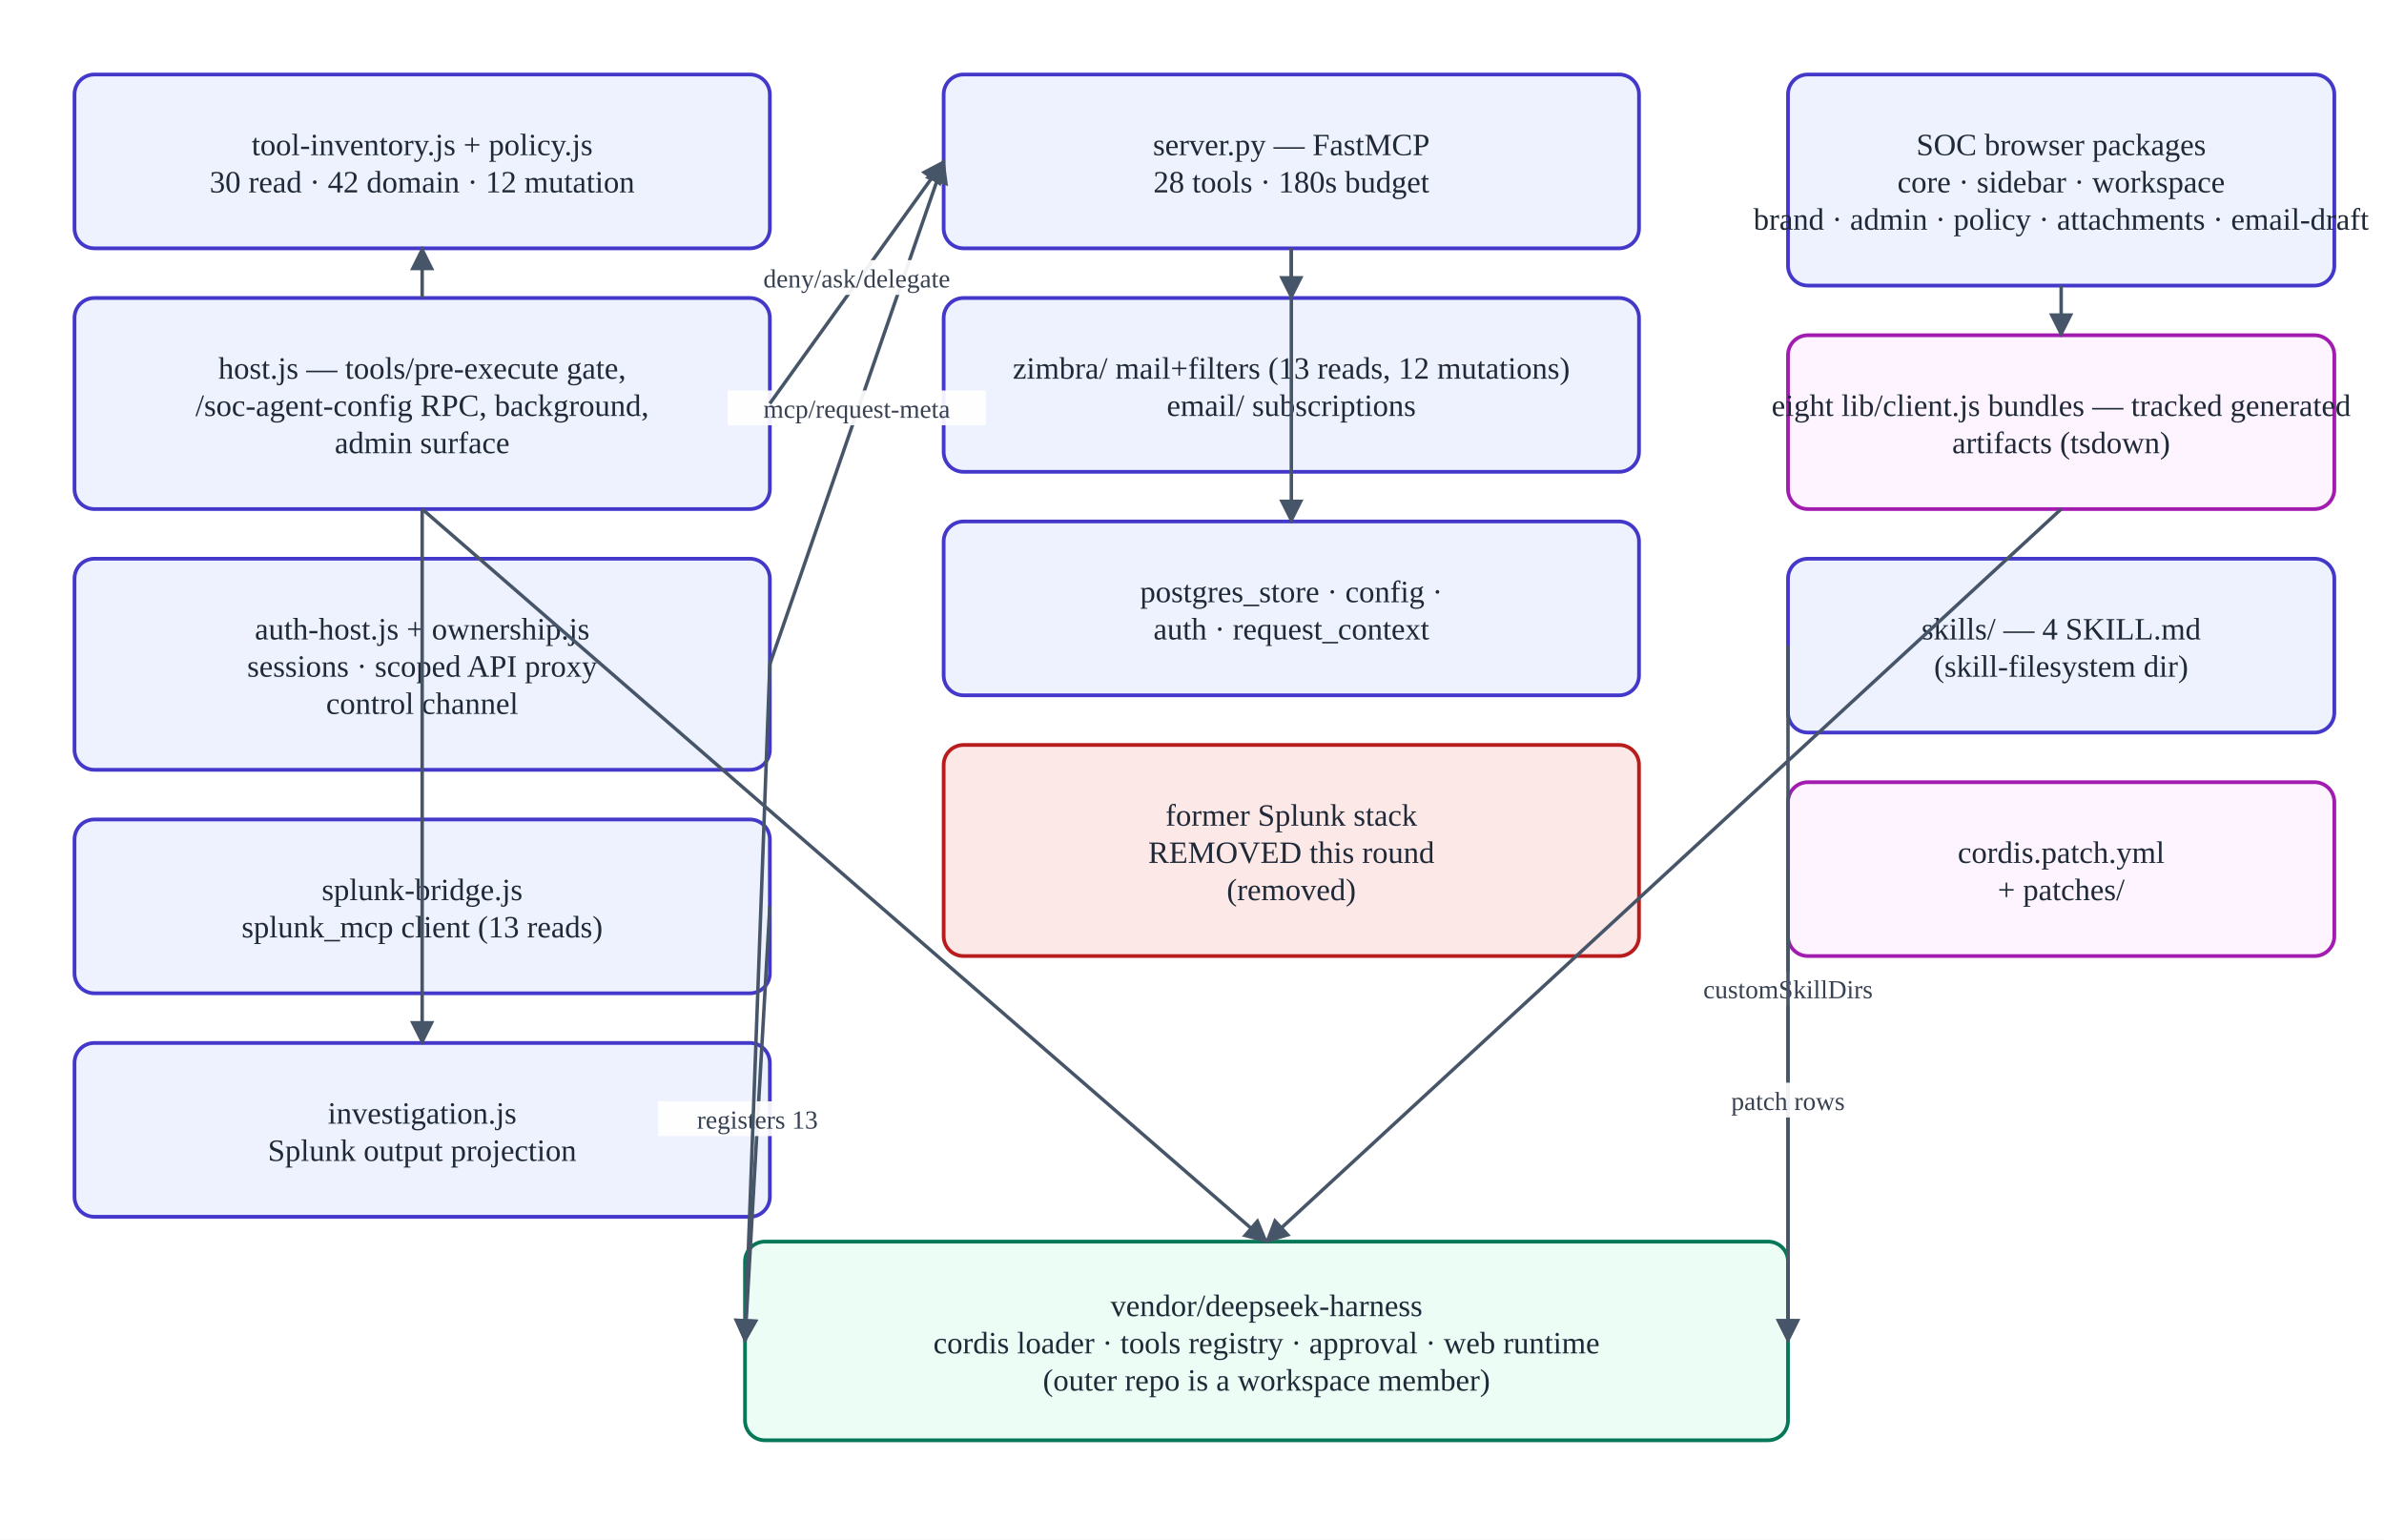
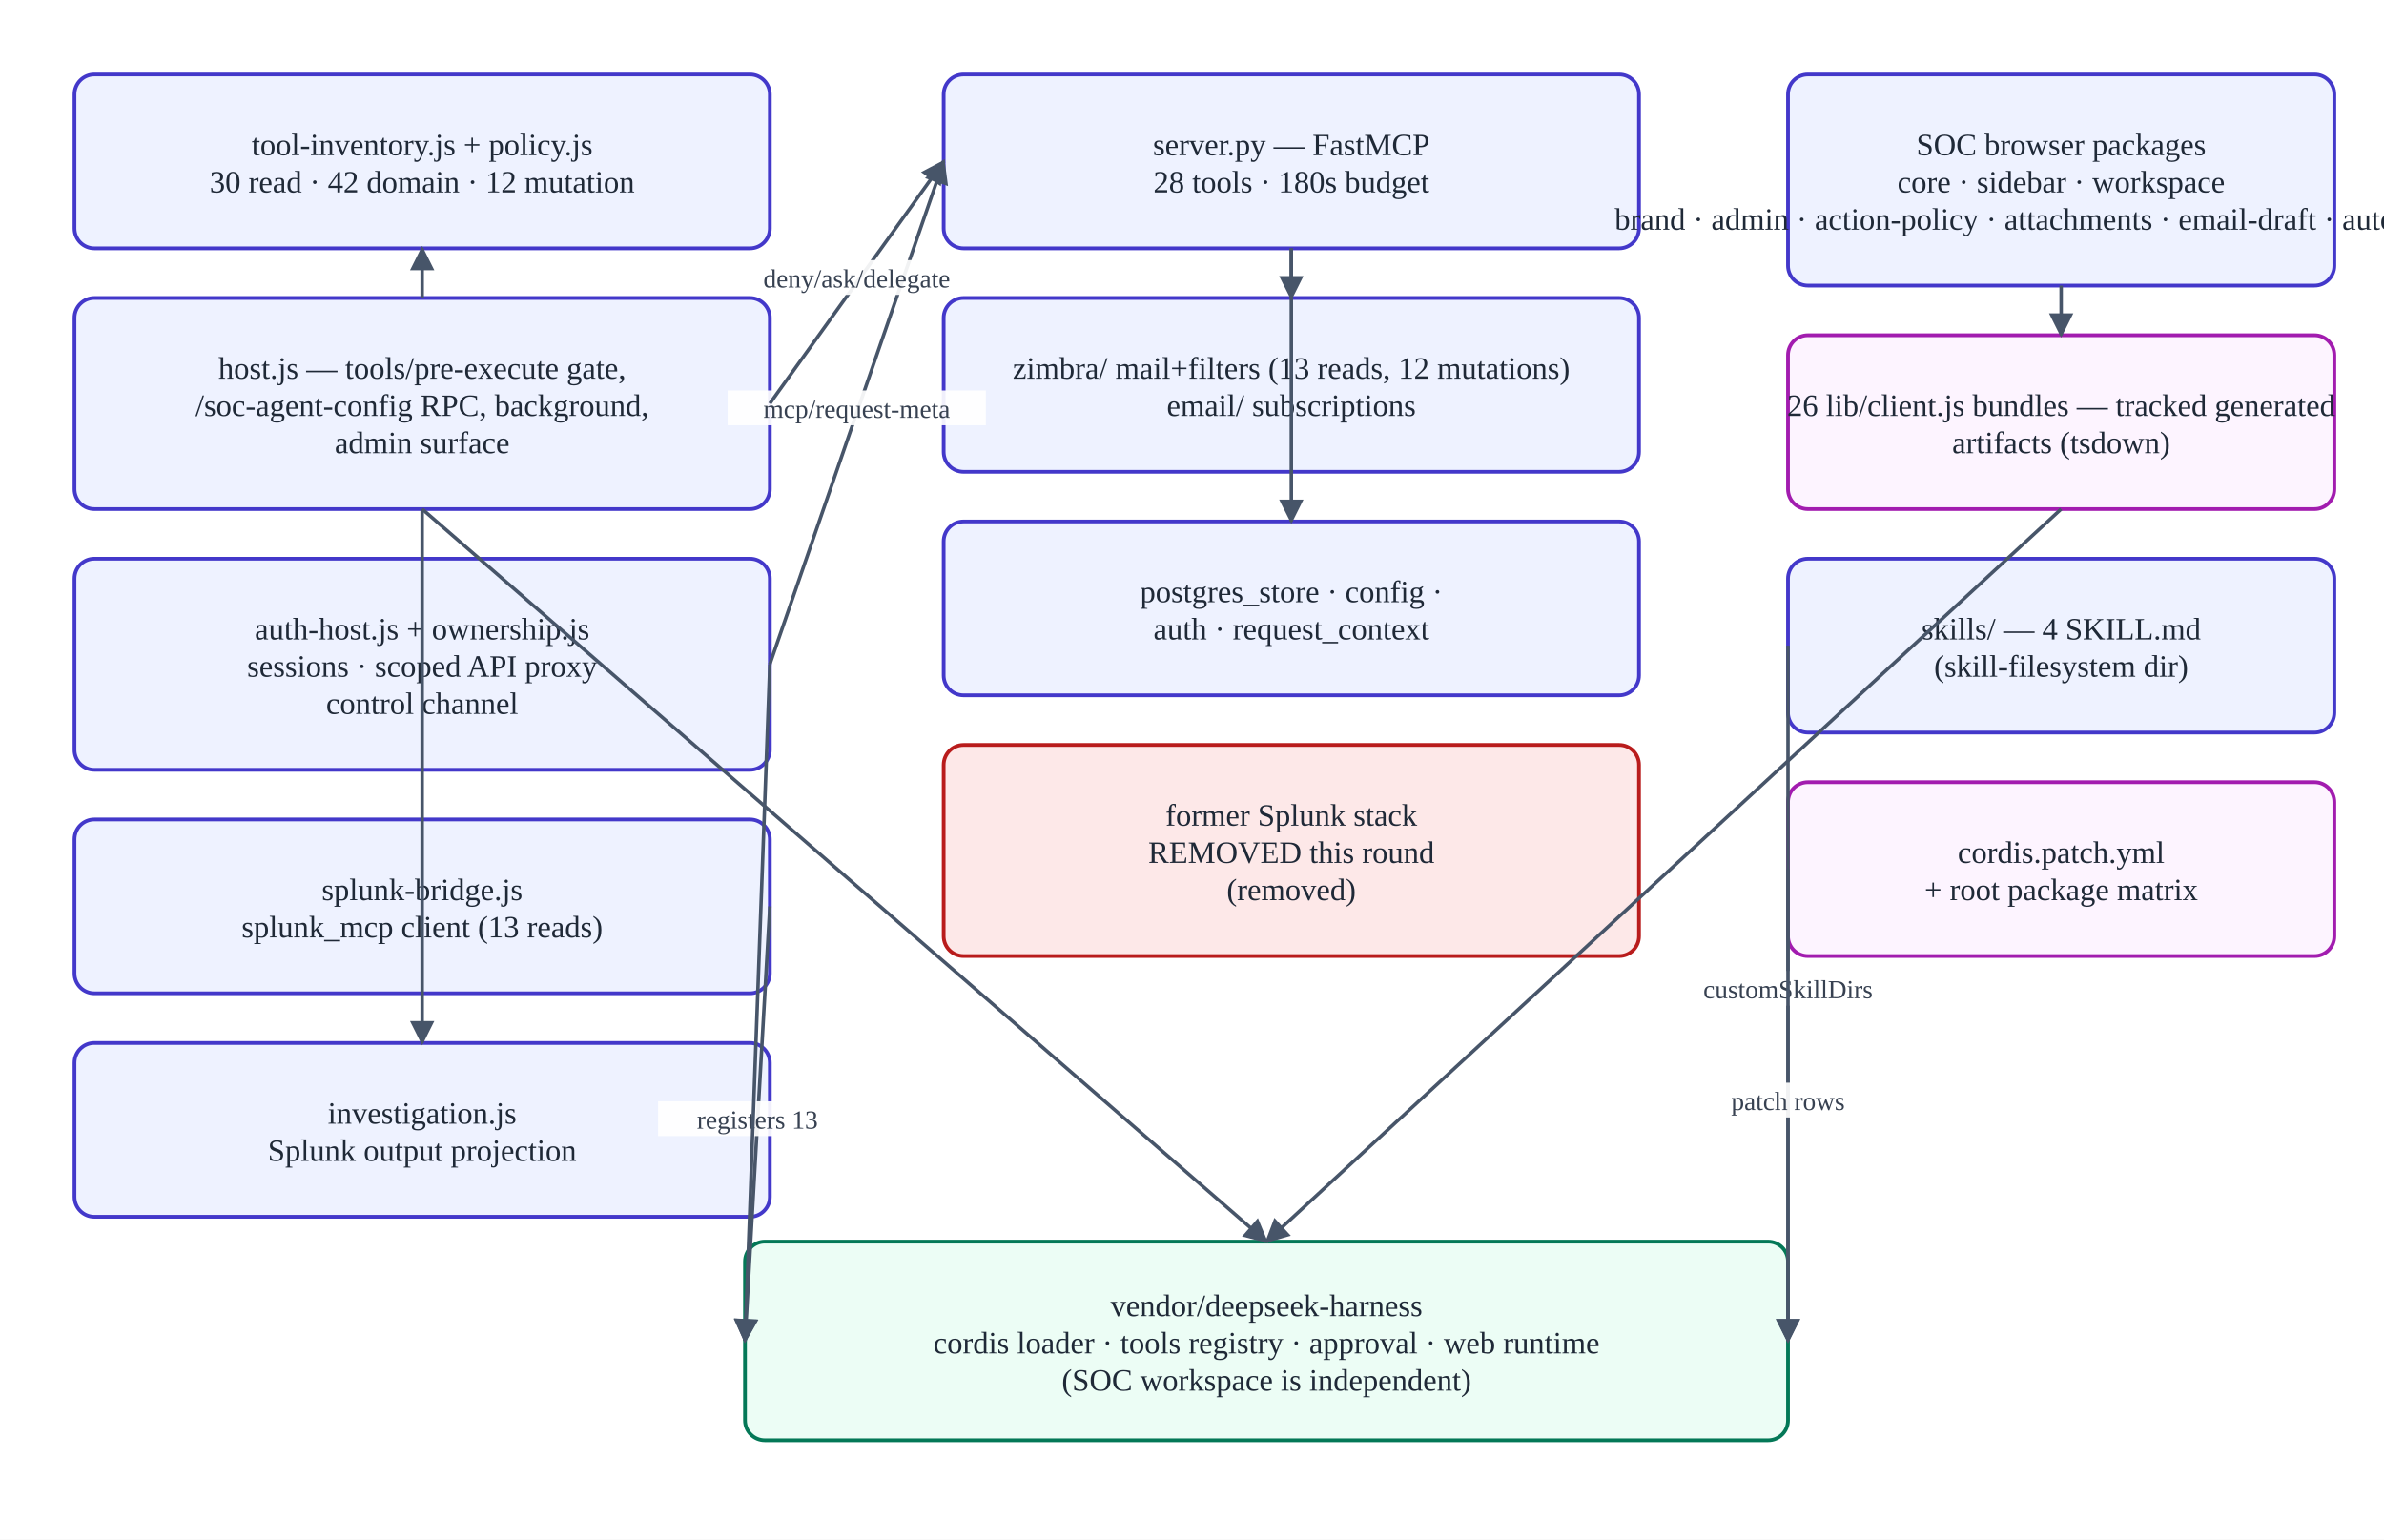
<svg xmlns="http://www.w3.org/2000/svg" viewBox="0 0 960 620" width="960" height="620" role="img" aria-labelledby="t d">
  <style>a[data-node] rect, a[data-node] ellipse { transition: stroke-width .15s; } a[data-node]:hover rect, a[data-node]:hover ellipse, a[data-node]:focus rect, a[data-node]:focus ellipse { stroke-width: 3; }</style>
  <defs>
    <marker id="arr" viewBox="0 0 10 10" refX="9" refY="5" markerWidth="7" markerHeight="7" orient="auto-start-reverse">
      <path d="M0,0 L10,5 L0,10 z" fill="#475569" />
    </marker>
  </defs>
  <rect width="960" height="620" fill="#ffffff" />
  <a href="mcp-tooling.html#classes" data-node="pol" style="cursor:pointer">
    <rect x="30" y="30" width="280" height="70" rx="8" fill="#eef2ff" stroke="#4338ca" stroke-width="1.5" />
    <text x="170" y="62.5" text-anchor="middle" font-size="12.5" fill="#1f2937">tool-inventory.js + policy.js</text>
    <text x="170" y="77.5" text-anchor="middle" font-size="12.5" fill="#1f2937">30 read · 42 domain · 12 mutation</text>
  </a>
  <a href="security.html#decision" data-node="hj" style="cursor:pointer">
    <rect x="30" y="120" width="280" height="85" rx="8" fill="#eef2ff" stroke="#4338ca" stroke-width="1.5" />
    <text x="170" y="152.5" text-anchor="middle" font-size="12.5" fill="#1f2937">host.js — tools/pre-execute gate,</text>
    <text x="170" y="167.5" text-anchor="middle" font-size="12.5" fill="#1f2937">/soc-agent-config RPC, background,</text>
    <text x="170" y="182.5" text-anchor="middle" font-size="12.5" fill="#1f2937">admin surface</text>
  </a>
  <a href="security.html#auth" data-node="au" style="cursor:pointer">
    <rect x="30" y="225" width="280" height="85" rx="8" fill="#eef2ff" stroke="#4338ca" stroke-width="1.5" />
    <text x="170" y="257.5" text-anchor="middle" font-size="12.5" fill="#1f2937">auth-host.js + ownership.js</text>
    <text x="170" y="272.5" text-anchor="middle" font-size="12.5" fill="#1f2937">sessions · scoped API proxy</text>
    <text x="170" y="287.5" text-anchor="middle" font-size="12.5" fill="#1f2937">control channel</text>
  </a>
  <a href="mcp-tooling.html#servers" data-node="br" style="cursor:pointer">
    <rect x="30" y="330" width="280" height="70" rx="8" fill="#eef2ff" stroke="#4338ca" stroke-width="1.5" />
    <text x="170" y="362.5" text-anchor="middle" font-size="12.5" fill="#1f2937">splunk-bridge.js</text>
    <text x="170" y="377.5" text-anchor="middle" font-size="12.5" fill="#1f2937">splunk_mcp client (13 reads)</text>
  </a>
  <a href="security.html#controls" data-node="in" style="cursor:pointer">
    <rect x="30" y="420" width="280" height="70" rx="8" fill="#eef2ff" stroke="#4338ca" stroke-width="1.5" />
    <text x="170" y="452.5" text-anchor="middle" font-size="12.5" fill="#1f2937">investigation.js</text>
    <text x="170" y="467.5" text-anchor="middle" font-size="12.5" fill="#1f2937">Splunk output projection</text>
  </a>
  <a href="mcp-tooling.html#servers" data-node="sv" style="cursor:pointer">
    <rect x="380" y="30" width="280" height="70" rx="8" fill="#eef2ff" stroke="#4338ca" stroke-width="1.5" />
    <text x="520" y="62.5" text-anchor="middle" font-size="12.5" fill="#1f2937">server.py — FastMCP</text>
    <text x="520" y="77.5" text-anchor="middle" font-size="12.5" fill="#1f2937">28 tools · 180s budget</text>
  </a>
  <a href="mcp-tooling.html#servers" data-node="ml" style="cursor:pointer">
    <rect x="380" y="120" width="280" height="70" rx="8" fill="#eef2ff" stroke="#4338ca" stroke-width="1.5" />
    <text x="520" y="152.5" text-anchor="middle" font-size="12.5" fill="#1f2937">zimbra/ mail+filters (13 reads, 12 mutations)</text>
    <text x="520" y="167.5" text-anchor="middle" font-size="12.5" fill="#1f2937">email/ subscriptions</text>
  </a>
  <a href="operations.html#data" data-node="st" style="cursor:pointer">
    <rect x="380" y="210" width="280" height="70" rx="8" fill="#eef2ff" stroke="#4338ca" stroke-width="1.5" />
    <text x="520" y="242.5" text-anchor="middle" font-size="12.5" fill="#1f2937">postgres_store · config ·</text>
    <text x="520" y="257.5" text-anchor="middle" font-size="12.5" fill="#1f2937">auth · request_context</text>
  </a>
  <a href="reference.html#trace" data-node="re" style="cursor:pointer">
    <rect x="380" y="300" width="280" height="85" rx="8" fill="#fde8e8" stroke="#b91c1c" stroke-width="1.5" />
    <text x="520" y="332.5" text-anchor="middle" font-size="12.5" fill="#1f2937">former Splunk stack</text>
    <text x="520" y="347.5" text-anchor="middle" font-size="12.5" fill="#1f2937">REMOVED this round</text>
    <text x="520" y="362.5" text-anchor="middle" font-size="12.5" fill="#1f2937">(removed)</text>
  </a>
  <a href="flows.html#ui" data-node="ui" style="cursor:pointer">
    <rect x="720" y="30" width="220" height="85" rx="8" fill="#eef2ff" stroke="#4338ca" stroke-width="1.5" />
    <text x="830" y="62.5" text-anchor="middle" font-size="12.5" fill="#1f2937">SOC browser packages</text>
    <text x="830" y="77.5" text-anchor="middle" font-size="12.5" fill="#1f2937">core · sidebar · workspace</text>
-     <text x="830" y="92.5" text-anchor="middle" font-size="12.5" fill="#1f2937">brand · admin · policy · attachments · email-draft</text>
+     <text x="830" y="92.5" text-anchor="middle" font-size="12.5" fill="#1f2937">brand · admin · action-policy · attachments · email-draft · auto-collapse</text>
  </a>
  <a href="development.html#deps" data-node="lb" style="cursor:pointer">
    <rect x="720" y="135" width="220" height="70" rx="8" fill="#fdf4ff" stroke="#a21caf" stroke-width="1.5" />
-     <text x="830" y="167.5" text-anchor="middle" font-size="12.5" fill="#1f2937">eight lib/client.js bundles — tracked generated</text>
+     <text x="830" y="167.5" text-anchor="middle" font-size="12.5" fill="#1f2937">26 lib/client.js bundles — tracked generated</text>
    <text x="830" y="182.5" text-anchor="middle" font-size="12.5" fill="#1f2937">artifacts (tsdown)</text>
  </a>
  <a href="reference.html#catalogs" data-node="sk" style="cursor:pointer">
    <rect x="720" y="225" width="220" height="70" rx="8" fill="#eef2ff" stroke="#4338ca" stroke-width="1.5" />
    <text x="830" y="257.5" text-anchor="middle" font-size="12.5" fill="#1f2937">skills/ — 4 SKILL.md</text>
    <text x="830" y="272.5" text-anchor="middle" font-size="12.5" fill="#1f2937">(skill-filesystem dir)</text>
  </a>
  <a href="development.html#recipe" data-node="pa" style="cursor:pointer">
    <rect x="720" y="315" width="220" height="70" rx="8" fill="#fdf4ff" stroke="#a21caf" stroke-width="1.5" />
    <text x="830" y="347.5" text-anchor="middle" font-size="12.5" fill="#1f2937">cordis.patch.yml</text>
-     <text x="830" y="362.5" text-anchor="middle" font-size="12.5" fill="#1f2937">+ patches/</text>
+     <text x="830" y="362.5" text-anchor="middle" font-size="12.5" fill="#1f2937">+ root package matrix</text>
  </a>
  <a href="architecture.html#codemap" data-node="ve" style="cursor:pointer">
    <rect x="300" y="500" width="420" height="80" rx="8" fill="#ecfdf5" stroke="#047857" stroke-width="1.5" />
    <text x="510" y="530" text-anchor="middle" font-size="12.5" fill="#1f2937">vendor/deepseek-harness</text>
    <text x="510" y="545" text-anchor="middle" font-size="12.5" fill="#1f2937">cordis loader · tools registry · approval · web runtime</text>
-     <text x="510" y="560" text-anchor="middle" font-size="12.5" fill="#1f2937">(outer repo is a workspace member)</text>
+     <text x="510" y="560" text-anchor="middle" font-size="12.5" fill="#1f2937">(SOC workspace is independent)</text>
  </a>
  <line x1="170" y1="120" x2="170" y2="100" stroke="#475569" stroke-width="1.4" marker-end="url(#arr)" />
  <line x1="170" y1="205" x2="170" y2="420" stroke="#475569" stroke-width="1.4" marker-end="url(#arr)" />
  <line x1="310" y1="267.5" x2="380" y2="65" stroke="#475569" stroke-width="1.4" marker-end="url(#arr)" />
  <rect x="293" y="157.25" width="104" height="14" fill="#ffffff" opacity="0.92" />
  <text x="345" y="168.25" text-anchor="middle" font-size="10.5" fill="#374151">mcp/request-meta</text>
  <line x1="310" y1="162.5" x2="380" y2="65" stroke="#475569" stroke-width="1.4" marker-end="url(#arr)" />
  <rect x="290" y="104.75" width="110" height="14" fill="#ffffff" opacity="0.92" />
  <text x="345" y="115.75" text-anchor="middle" font-size="10.5" fill="#374151">deny/ask/delegate</text>
  <line x1="520" y1="100" x2="520" y2="120" stroke="#475569" stroke-width="1.4" marker-end="url(#arr)" />
  <line x1="520" y1="100" x2="520" y2="210" stroke="#475569" stroke-width="1.4" marker-end="url(#arr)" />
  <line x1="310" y1="365" x2="300" y2="540" stroke="#475569" stroke-width="1.4" marker-end="url(#arr)" />
  <rect x="265" y="443.5" width="80" height="14" fill="#ffffff" opacity="0.92" />
  <text x="305" y="454.5" text-anchor="middle" font-size="10.5" fill="#374151">registers 13</text>
  <line x1="830" y1="115" x2="830" y2="135" stroke="#475569" stroke-width="1.4" marker-end="url(#arr)" />
  <line x1="830" y1="205" x2="510" y2="500" stroke="#475569" stroke-width="1.4" marker-end="url(#arr)" />
  <line x1="720" y1="260" x2="720" y2="540" stroke="#475569" stroke-width="1.4" marker-end="url(#arr)" />
  <rect x="671" y="391" width="98" height="14" fill="#ffffff" opacity="0.92" />
  <text x="720" y="402" text-anchor="middle" font-size="10.5" fill="#374151">customSkillDirs</text>
  <line x1="720" y1="350" x2="720" y2="540" stroke="#475569" stroke-width="1.4" marker-end="url(#arr)" />
  <rect x="686" y="436" width="68" height="14" fill="#ffffff" opacity="0.92" />
  <text x="720" y="447" text-anchor="middle" font-size="10.5" fill="#374151">patch rows</text>
  <line x1="170" y1="205" x2="510" y2="500" stroke="#475569" stroke-width="1.4" marker-end="url(#arr)" />
  <line x1="310" y1="267.5" x2="300" y2="540" stroke="#475569" stroke-width="1.4" marker-end="url(#arr)" />
</svg>
